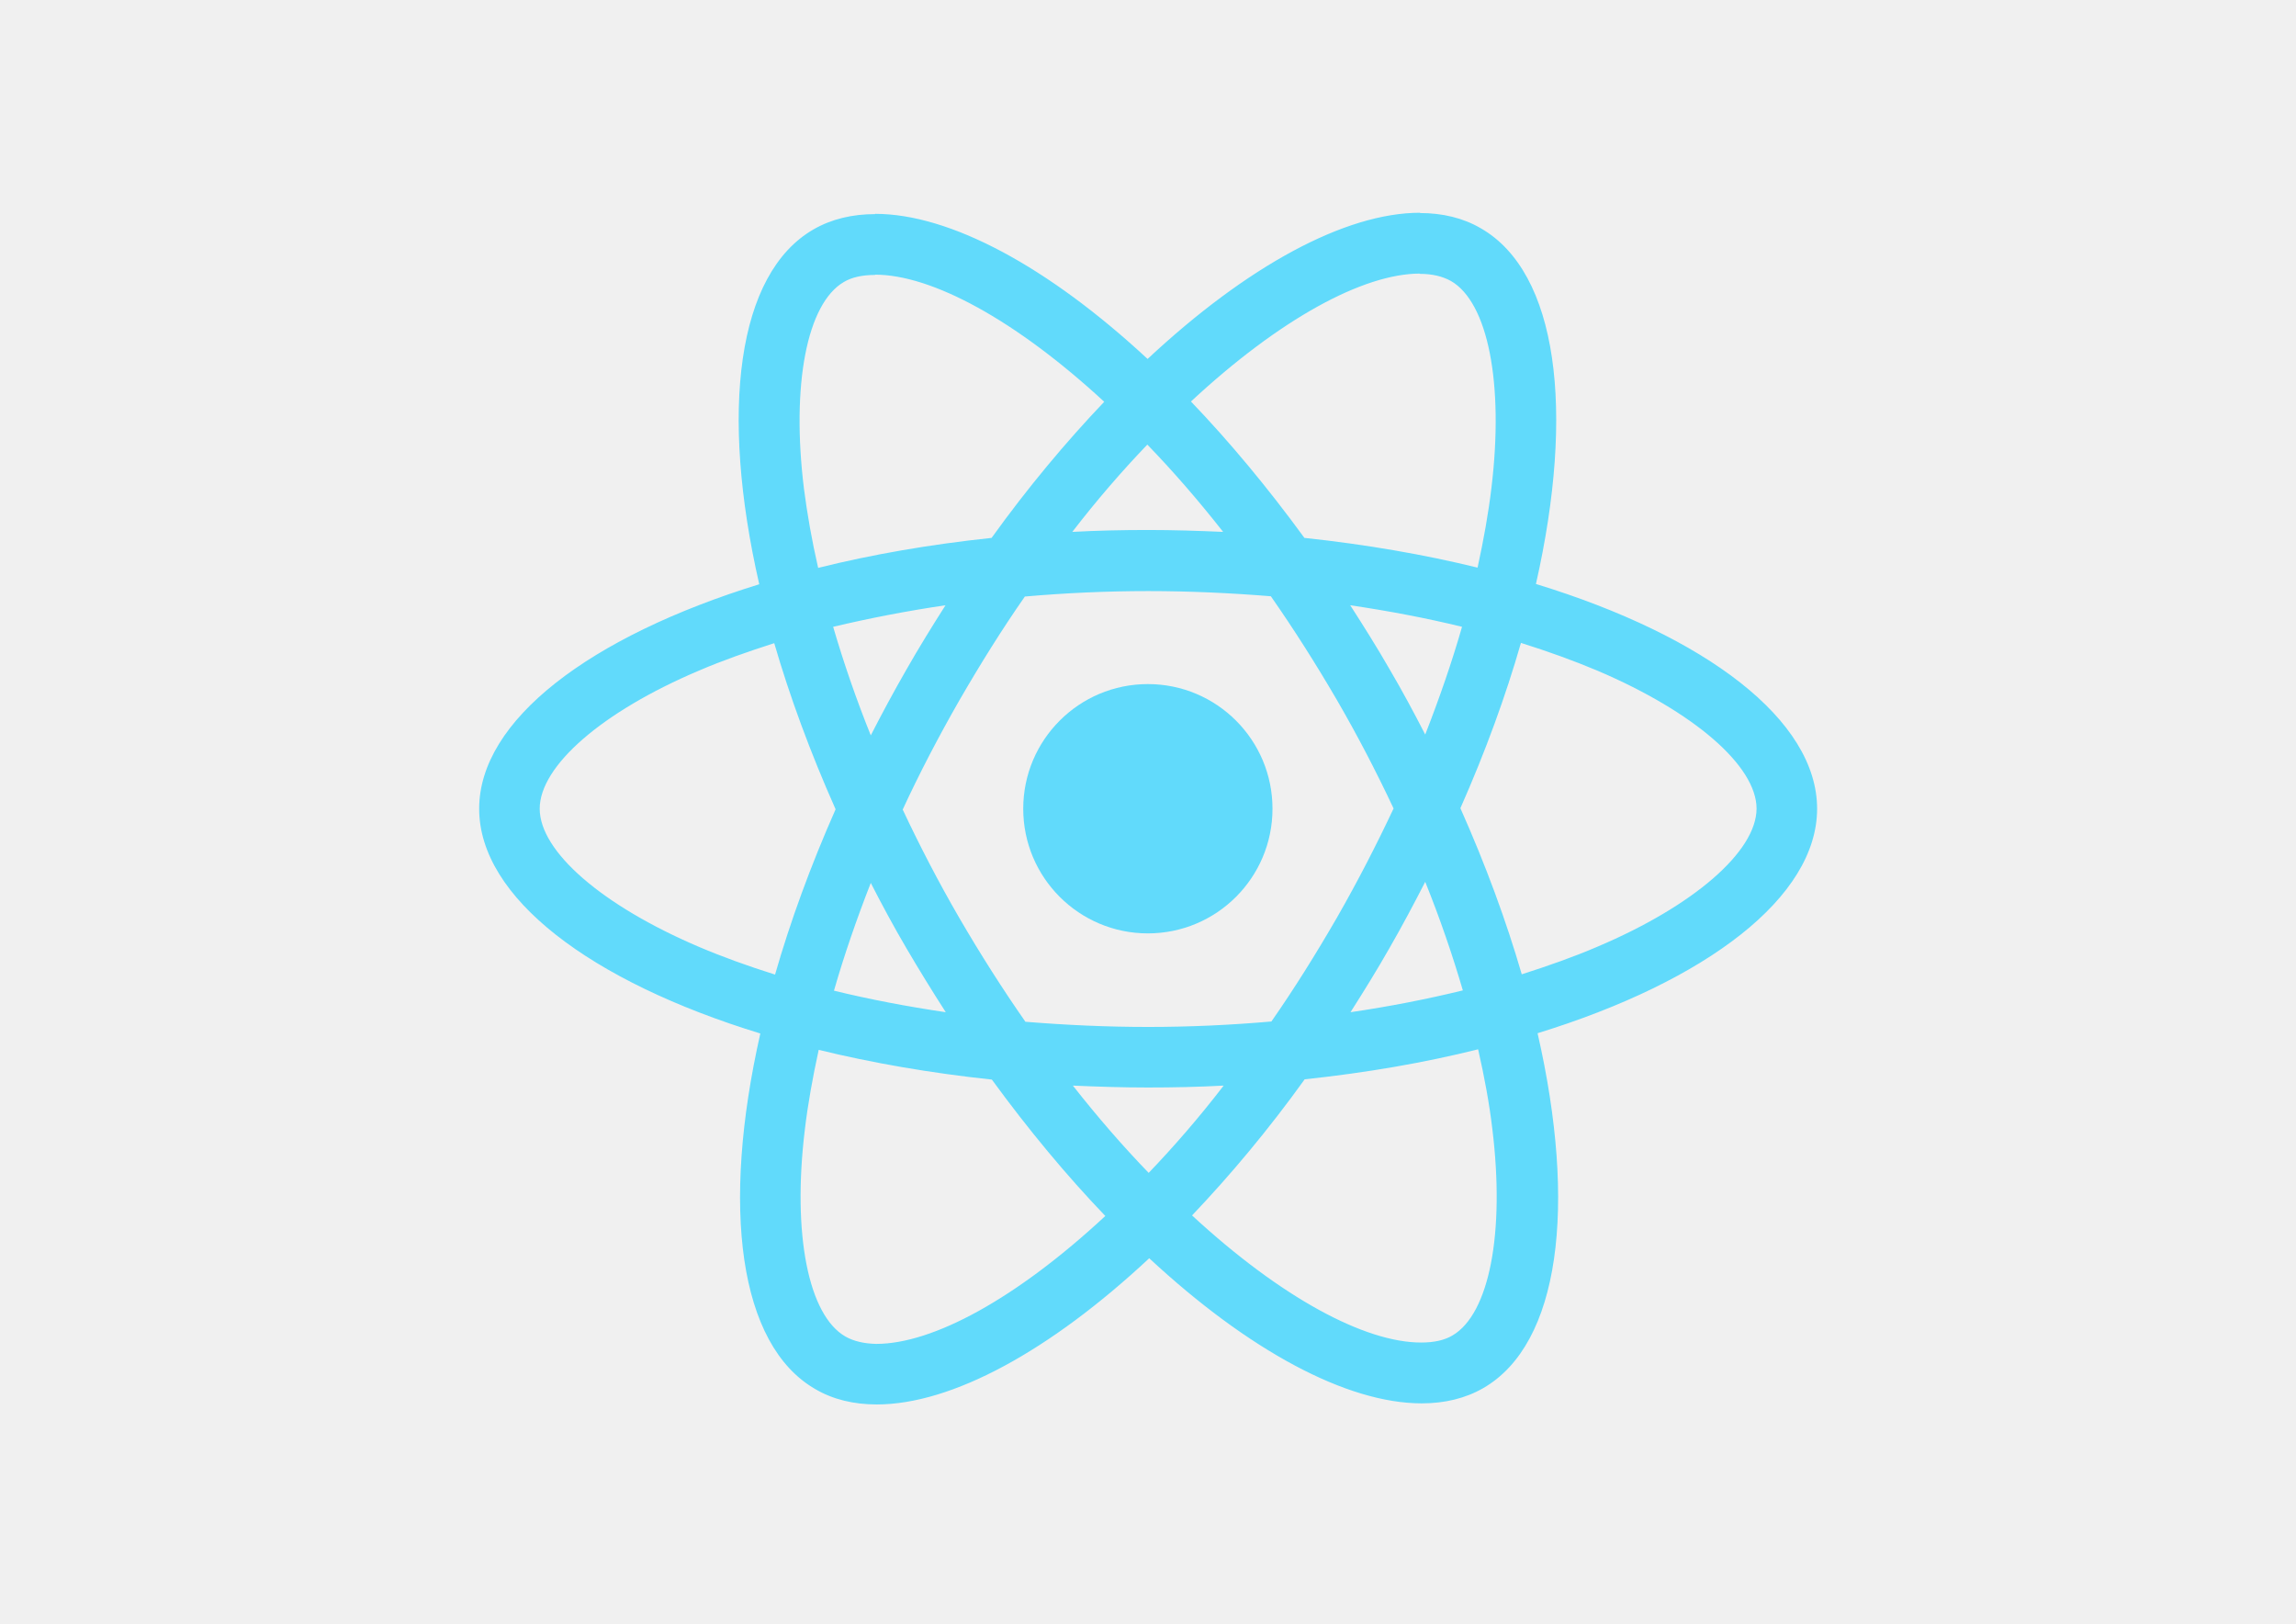
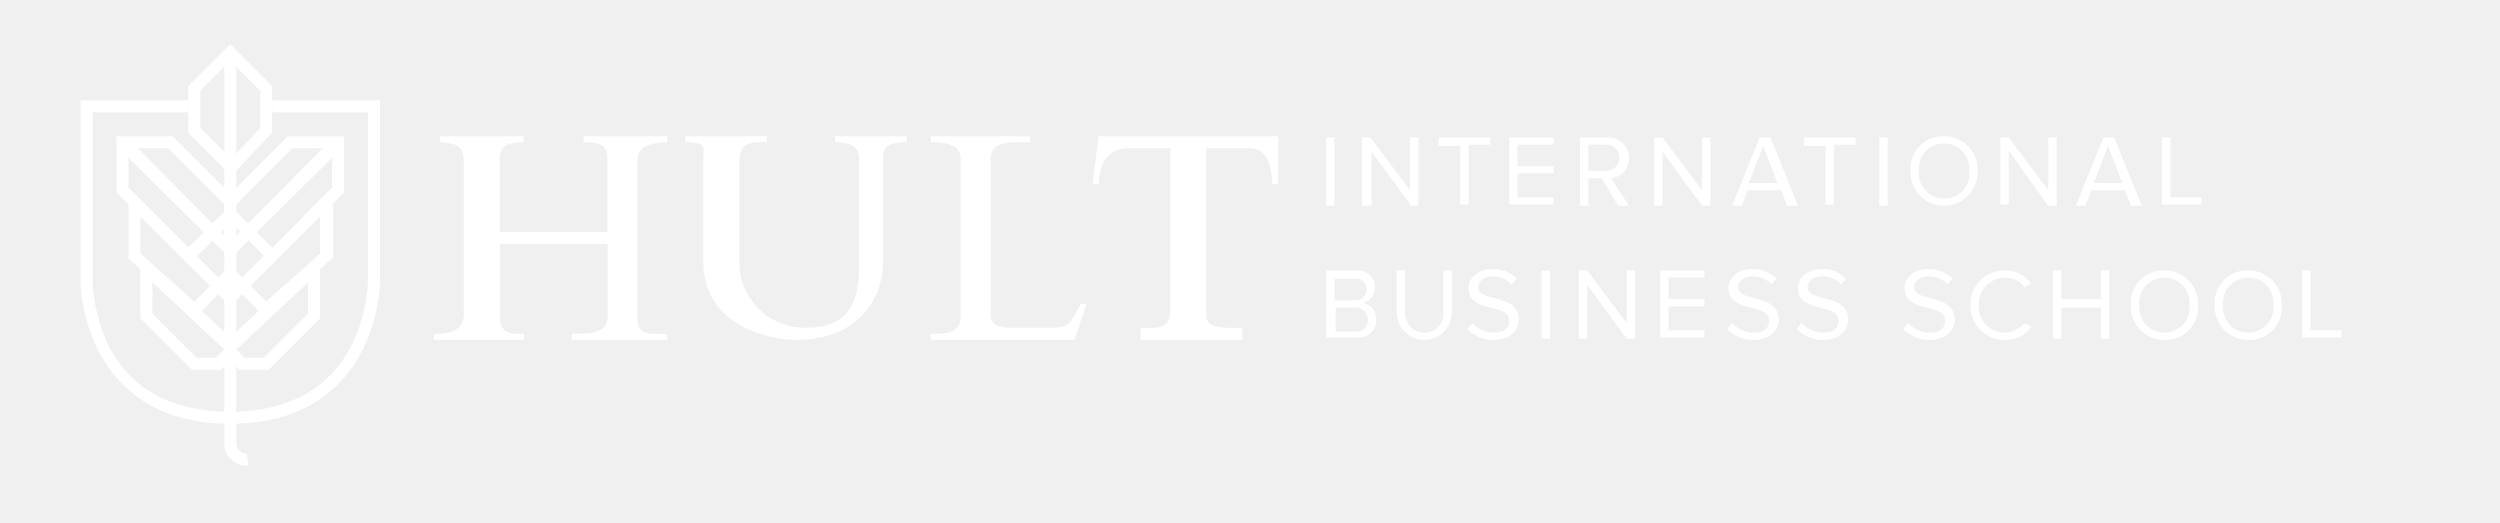
- <svg xmlns="http://www.w3.org/2000/svg" viewBox="0 0 841.9 595.3">
-   <g fill="#61DAFB">
-     <path d="M666.3 296.5c0-32.5-40.7-63.3-103.1-82.4 14.4-63.6 8-114.2-20.2-130.4-6.5-3.8-14.1-5.6-22.4-5.6v22.3c4.6 0 8.3.9 11.4 2.6 13.6 7.8 19.5 37.5 14.9 75.7-1.1 9.4-2.9 19.3-5.1 29.4-19.6-4.8-41-8.5-63.5-10.9-13.5-18.5-27.5-35.3-41.6-50 32.6-30.3 63.2-46.9 84-46.9V78c-27.5 0-63.5 19.6-99.9 53.6-36.4-33.8-72.4-53.2-99.9-53.2v22.3c20.7 0 51.4 16.5 84 46.6-14 14.7-28 31.4-41.3 49.9-22.6 2.4-44 6.1-63.6 11-2.3-10-4-19.7-5.2-29-4.7-38.2 1.1-67.9 14.6-75.8 3-1.8 6.9-2.6 11.5-2.6V78.5c-8.4 0-16 1.8-22.6 5.6-28.1 16.2-34.4 66.7-19.9 130.1-62.2 19.2-102.7 49.9-102.7 82.3 0 32.5 40.7 63.3 103.1 82.4-14.4 63.6-8 114.2 20.2 130.4 6.5 3.8 14.1 5.6 22.5 5.6 27.5 0 63.5-19.6 99.9-53.6 36.4 33.8 72.4 53.2 99.9 53.2 8.4 0 16-1.8 22.6-5.6 28.1-16.2 34.4-66.7 19.9-130.1 62-19.1 102.5-49.9 102.5-82.3zm-130.2-66.7c-3.7 12.9-8.3 26.2-13.5 39.5-4.1-8-8.4-16-13.1-24-4.6-8-9.5-15.8-14.4-23.4 14.2 2.1 27.9 4.7 41 7.9zm-45.8 106.5c-7.8 13.5-15.8 26.3-24.1 38.2-14.9 1.3-30 2-45.2 2-15.1 0-30.2-.7-45-1.9-8.3-11.9-16.4-24.6-24.2-38-7.6-13.1-14.5-26.4-20.8-39.8 6.2-13.4 13.2-26.8 20.7-39.9 7.8-13.5 15.8-26.3 24.1-38.2 14.9-1.3 30-2 45.2-2 15.1 0 30.2.7 45 1.9 8.3 11.9 16.4 24.6 24.2 38 7.6 13.1 14.5 26.4 20.8 39.8-6.3 13.4-13.2 26.8-20.7 39.9zm32.3-13c5.4 13.4 10 26.8 13.8 39.8-13.1 3.2-26.9 5.9-41.2 8 4.9-7.7 9.8-15.6 14.4-23.7 4.6-8 8.9-16.1 13-24.1zM421.2 430c-9.3-9.6-18.6-20.3-27.8-32 9 .4 18.2.7 27.5.7 9.4 0 18.7-.2 27.8-.7-9 11.7-18.3 22.4-27.5 32zm-74.4-58.9c-14.2-2.1-27.9-4.7-41-7.9 3.7-12.9 8.3-26.2 13.5-39.5 4.1 8 8.4 16 13.1 24 4.7 8 9.5 15.8 14.4 23.4zM420.7 163c9.3 9.6 18.6 20.3 27.8 32-9-.4-18.2-.7-27.5-.7-9.4 0-18.7.2-27.8.7 9-11.7 18.3-22.4 27.5-32zm-74 58.9c-4.9 7.7-9.8 15.6-14.4 23.7-4.6 8-8.9 16-13 24-5.4-13.4-10-26.8-13.8-39.8 13.1-3.1 26.9-5.8 41.2-7.9zm-90.5 125.2c-35.4-15.1-58.3-34.9-58.3-50.6 0-15.7 22.9-35.6 58.3-50.6 8.6-3.7 18-7 27.7-10.1 5.7 19.6 13.2 40 22.5 60.9-9.2 20.8-16.6 41.1-22.2 60.6-9.9-3.1-19.3-6.5-28-10.2zM310 490c-13.6-7.8-19.5-37.5-14.9-75.7 1.1-9.4 2.9-19.3 5.1-29.4 19.6 4.8 41 8.5 63.5 10.9 13.5 18.5 27.5 35.3 41.6 50-32.6 30.3-63.2 46.9-84 46.9-4.5-.1-8.3-1-11.3-2.7zm237.2-76.2c4.7 38.2-1.1 67.9-14.6 75.8-3 1.8-6.9 2.6-11.5 2.6-20.7 0-51.4-16.5-84-46.6 14-14.7 28-31.4 41.3-49.9 22.6-2.4 44-6.1 63.6-11 2.3 10.1 4.1 19.8 5.2 29.1zm38.5-66.7c-8.6 3.7-18 7-27.7 10.1-5.7-19.6-13.2-40-22.5-60.9 9.2-20.8 16.6-41.1 22.2-60.6 9.9 3.1 19.3 6.5 28.1 10.2 35.4 15.1 58.3 34.9 58.3 50.6-.1 15.7-23 35.6-58.4 50.6zM320.8 78.4z" />
-     <circle cx="420.9" cy="296.5" r="45.7" />
-     <path d="M520.5 78.1z" />
+ <svg xmlns="http://www.w3.org/2000/svg" version="1.1" id="Layer_1" x="0px" y="0px" viewBox="0 0 244 51" style="enable-background:new 0 0 244 51;" xml:space="preserve">
+   <style type="text/css">
+ 	.st0{fill:#FFFFFF;}
+ 	.st1{fill:#2B2B2B;}
+ </style>
+   <g id="Group_101" transform="translate(0 -0.3)">
+     <g id="Group_92" transform="translate(121.563 9.3)">
+       <path id="Path_65" class="st0" d="M7.86,11.08V4.42h0.82v6.66L7.86,11.08z" />
+       <path id="Path_66" class="st0" d="M16.16,11.08L12.3,5.82v5.26h-0.93V4.42h0.82l3.86,5.14V4.42h0.82v6.66L16.16,11.08z" />
+       <path id="Path_67" class="st0" d="M20.95,11.08V5.24h-2.1V4.42h5.03v0.7h-2.1v5.84h-0.83V11.08z" />
+       <path id="Path_68" class="st0" d="M25.74,11.08V4.42h4.32v0.7h-3.51v2.1h3.51v0.7h-3.51v2.34h3.51v0.7h-4.32V11.08z" />
+       <path id="Path_69" class="st0" d="M36.38,11.08l-1.64-2.69h-1.29v2.69h-0.81V4.42h2.69c1.1-0.06,2.04,0.79,2.1,1.9    c0,0.03,0,0.06,0,0.09c0.03,1.02-0.74,1.89-1.75,1.99l1.75,2.69L36.38,11.08z M36.5,6.4c-0.01-0.71-0.58-1.28-1.29-1.29h-1.75    v2.57h1.75C35.92,7.68,36.49,7.11,36.5,6.4z" />
+       <path id="Path_70" class="st0" d="M44.56,11.08l-3.86-5.26v5.26h-0.82V4.42h0.82l3.86,5.14V4.42h0.82v6.66L44.56,11.08z" />
+       <path id="Path_71" class="st0" d="M52.86,11.08l-0.58-1.52h-3.27l-0.58,1.52h-0.94l2.69-6.66h1.05l2.69,6.66L52.86,11.08z     M50.52,5.24l-1.4,3.62h2.8L50.52,5.24z" />
+       <path id="Path_72" class="st0" d="M56.6,11.08V5.24h-2.1V4.42h5.03v0.7h-2.1v5.84H56.6V11.08z" />
+       <path id="Path_73" class="st0" d="M61.86,11.08V4.42h0.82v6.66L61.86,11.08z" />
+       <path id="Path_74" class="st0" d="M64.9,7.69c-0.13-1.74,1.18-3.26,2.92-3.38c0.12-0.01,0.23-0.01,0.35-0.01    c1.78-0.03,3.25,1.39,3.28,3.17c0,0.07,0,0.15,0,0.22c0.06,1.81-1.35,3.32-3.16,3.39c-1.81,0.06-3.32-1.35-3.39-3.16    C64.9,7.84,64.9,7.77,64.9,7.69L64.9,7.69z M70.63,7.69c0.13-1.36-0.87-2.56-2.23-2.68s-2.56,0.87-2.68,2.23    c-0.01,0.15-0.01,0.3,0,0.45c-0.13,1.35,0.87,2.55,2.22,2.68c0.08,0.01,0.16,0.01,0.23,0.01c1.32,0.04,2.43-1,2.47-2.33    C70.65,7.93,70.64,7.81,70.63,7.69L70.63,7.69z" />
+       <path id="Path_75" class="st0" d="M78.34,11.08L74.49,5.7v5.26h-0.82V4.42h0.82l3.86,5.14V4.42h0.82v6.66L78.34,11.08z" />
+       <path id="Path_76" class="st0" d="M86.41,11.08l-0.58-1.52h-3.27l-0.58,1.52h-0.94l2.69-6.66h1.05l2.69,6.66L86.41,11.08z     M84.19,5.24l-1.4,3.62h2.8L84.19,5.24z" />
+       <path id="Path_77" class="st0" d="M89.45,11.08V4.42h0.82v5.84h3.04v0.7h-3.86V11.08z" />
+     </g>
+     <g id="Group_93" transform="translate(121.563 22.275)">
+       <path id="Path_78" class="st0" d="M7.86,11.08V4.42h2.92c0.91-0.11,1.75,0.54,1.86,1.45c0.01,0.06,0.01,0.12,0.01,0.18    c0.01,0.72-0.47,1.35-1.17,1.52c0.76,0.17,1.3,0.85,1.29,1.64c0.04,0.93-0.68,1.72-1.62,1.76c-0.08,0-0.17,0-0.25-0.01H7.86V11.08    z M11.83,6.29c0.03-0.56-0.41-1.04-0.97-1.06c-0.07,0-0.13,0-0.2,0.01H8.68v2.1h1.99c0.59,0.05,1.12-0.39,1.17-0.98    C11.83,6.33,11.83,6.31,11.83,6.29L11.83,6.29z M11.95,9.21c0-0.65-0.52-1.17-1.17-1.17H8.8v2.34h1.99    c0.61,0.04,1.13-0.42,1.17-1.03C11.95,9.31,11.95,9.26,11.95,9.21L11.95,9.21z" />
+       <path id="Path_79" class="st0" d="M14.76,8.51V4.42h0.82v4.09c-0.07,1.03,0.71,1.92,1.75,1.99c1.03,0.07,1.92-0.71,1.99-1.75    c0.01-0.08,0.01-0.16,0-0.24V4.42h0.82v4.09c0,1.48-1.2,2.69-2.69,2.69S14.76,9.99,14.76,8.51L14.76,8.51z" />
+       <path id="Path_80" class="st0" d="M21.65,10.14l0.47-0.58c0.55,0.58,1.3,0.92,2.1,0.93c1.17,0,1.52-0.58,1.52-1.17    c0-1.75-3.97-0.7-3.97-3.16c0-1.05,0.93-1.87,2.34-1.87c0.88-0.04,1.73,0.3,2.34,0.93l-0.47,0.58C25.51,5.27,24.82,4.97,24.11,5    c-0.82,0-1.4,0.47-1.4,1.05c0,1.52,3.97,0.58,3.97,3.16c0,0.93-0.7,1.99-2.46,1.99C23.26,11.22,22.33,10.84,21.65,10.14z" />
+       <path id="Path_81" class="st0" d="M28.9,11.08V4.42h0.82v6.66H28.9z" />
+       <path id="Path_82" class="st0" d="M37.2,11.08l-3.86-5.26v5.26h-0.82V4.42h0.82l3.86,5.14V4.42h0.82v6.66H37.2z" />
+       <path id="Path_83" class="st0" d="M40.47,11.08V4.42h4.32v0.7h-3.51v2.1h3.51v0.7h-3.51v2.34h3.51v0.7h-4.32V11.08z" />
+       <path id="Path_84" class="st0" d="M47.02,10.14l0.47-0.58c0.55,0.58,1.3,0.92,2.1,0.93c1.17,0,1.52-0.58,1.52-1.17    c0-1.75-3.97-0.7-3.97-3.16c0-1.05,0.93-1.87,2.34-1.87c0.88-0.04,1.73,0.3,2.34,0.93l-0.47,0.58C50.88,5.27,50.19,4.97,49.47,5    c-0.82,0-1.4,0.47-1.4,1.05c0,1.52,3.97,0.58,3.97,3.16c0,0.93-0.7,1.99-2.46,1.99C48.62,11.24,47.68,10.86,47.02,10.14z" />
+       <path id="Path_85" class="st0" d="M53.8,10.14l0.47-0.58c0.55,0.58,1.3,0.92,2.1,0.93c1.17,0,1.52-0.58,1.52-1.17    c0-1.75-3.97-0.7-3.97-3.16c0-1.05,0.93-1.87,2.34-1.87c0.88-0.04,1.73,0.3,2.34,0.93l-0.47,0.58C57.66,5.27,56.97,4.97,56.25,5    c-0.82,0-1.4,0.47-1.4,1.05c0,1.52,3.97,0.58,3.97,3.16c0,0.93-0.7,1.99-2.46,1.99C55.4,11.22,54.47,10.84,53.8,10.14z" />
+       <path id="Path_86" class="st0" d="M64.2,10.14l0.47-0.58c0.55,0.58,1.3,0.92,2.1,0.93c1.17,0,1.52-0.58,1.52-1.17    c0-1.75-3.97-0.7-3.97-3.16c0-1.05,0.93-1.87,2.34-1.87c0.88-0.04,1.73,0.3,2.34,0.93l-0.47,0.58C68.06,5.27,67.37,4.97,66.65,5    c-0.82,0-1.4,0.47-1.4,1.05c0,1.52,3.97,0.58,3.97,3.16c0,0.93-0.7,1.99-2.46,1.99C65.81,11.22,64.88,10.84,64.2,10.14z" />
+       <path id="Path_87" class="st0" d="M70.75,7.81C70.71,5.97,72.16,4.46,74,4.42c0.05,0,0.09,0,0.14,0c1.01,0.01,1.96,0.48,2.57,1.29    l-0.7,0.35c-0.42-0.62-1.13-0.97-1.87-0.93c-1.41-0.01-2.56,1.12-2.58,2.52c0,0.05,0,0.11,0,0.16c-0.08,1.41,1,2.61,2.41,2.68    c0.05,0,0.11,0,0.16,0c0.73-0.02,1.42-0.36,1.87-0.93l0.7,0.35c-0.58,0.84-1.55,1.33-2.57,1.29c-1.83,0.04-3.35-1.42-3.39-3.25    C70.75,7.9,70.75,7.85,70.75,7.81z" />
+       <path id="Path_88" class="st0" d="M83.49,11.08V8.04h-3.86v3.04h-0.82V4.42h0.82v2.81h3.86V4.42h0.82v6.66H83.49z" />
+       <path id="Path_89" class="st0" d="M86.41,7.81c-0.13-1.74,1.18-3.26,2.92-3.38c0.12-0.01,0.23-0.01,0.35-0.01    c1.78-0.03,3.25,1.39,3.28,3.17c0,0.07,0,0.15,0,0.22c0.13,1.74-1.18,3.26-2.92,3.38c-0.12,0.01-0.23,0.01-0.35,0.01    c-1.78,0.03-3.25-1.39-3.28-3.17C86.4,7.95,86.41,7.88,86.41,7.81z M92.14,7.81c0.13-1.36-0.87-2.56-2.23-2.68S87.35,6,87.23,7.35    c-0.01,0.15-0.01,0.3,0,0.45c-0.13,1.36,0.87,2.56,2.23,2.68s2.56-0.87,2.68-2.23C92.15,8.11,92.15,7.96,92.14,7.81z" />
+       <path id="Path_90" class="st0" d="M94.59,7.81c-0.13-1.74,1.18-3.26,2.92-3.38c0.12-0.01,0.23-0.01,0.35-0.01    c1.78-0.03,3.25,1.39,3.28,3.17c0,0.07,0,0.15,0,0.22c0.13,1.74-1.18,3.26-2.92,3.38c-0.12,0.01-0.23,0.01-0.35,0.01    c-1.78,0.03-3.25-1.39-3.28-3.17C94.59,7.95,94.59,7.88,94.59,7.81z M100.32,7.81c0.13-1.36-0.87-2.56-2.23-2.68    S95.54,6,95.41,7.35c-0.01,0.15-0.01,0.3,0,0.45c-0.13,1.36,0.87,2.56,2.23,2.68s2.56-0.87,2.68-2.23    C100.33,8.11,100.33,7.96,100.32,7.81z" />
+       <path id="Path_91" class="st0" d="M103.12,11.08V4.42h0.82v5.84h3.04v0.7h-3.86V11.08z" />
+     </g>
+     <g id="Group_94" transform="translate(14.027 1.118)">
+       <path id="Path_92" class="st0" d="M10.2,44.63c-0.6,0.03-1.19-0.18-1.64-0.58c-0.48-0.4-0.74-1.01-0.7-1.64V4.3h1.17v37.99    c0.01,0.29,0.09,0.57,0.23,0.82c0.22,0.21,0.51,0.34,0.82,0.35L10.2,44.63L10.2,44.63z" />
+     </g>
+     <g id="Group_95" transform="translate(3.507 9.3)">
+       <path id="Path_93" class="st0" d="M23.06,16.81l-3.97-4.09l-4.21,4.09L7.86,9.79V4.3h5.49l5.61,5.61l5.61-5.61h5.49v5.49    L23.06,16.81z M9.03,9.33l5.84,5.84l3.86-3.86l-5.84-5.84H9.03V9.33z M19.2,11.31l3.86,3.86l5.84-5.84V5.47h-3.86L19.2,11.31z" />
+     </g>
+     <g id="Group_96" transform="translate(4.676 14.21)">
+       <path id="Path_94" class="st0" d="M21.3,17.16l-2.34-2.34l-1.17,1.17l-1.16-1.17l-2.34,2.34l-6.43-5.85v-6.9l8.77,8.77l1.17-1.17    l1.16,1.17l2.45-2.45l0.82,0.82L19.78,14l1.52,1.52l5.26-4.68V7.22l-0.7,0.7L25.05,7.1l2.8-2.8v6.9L21.3,17.16z M9.03,10.85    l5.26,4.68L15.81,14L9.03,7.22V10.85z M17.45,14l0.35,0.35L18.15,14l-0.35-0.35L17.45,14z" />
+     </g>
+     <g id="Group_97" transform="translate(10.52 0.3)">
+       <path id="Path_95" class="st0" d="M12.07,17.16l-4.21-4.21V8.39l4.09-4.09l4.09,4.09v4.56L12.07,17.16z M9.03,12.48l3.04,3.04    l2.81-3.04V8.86l-2.92-2.92L9.03,8.86V12.48z" />
+     </g>
+     <g id="Group_98" transform="translate(0 5.794)">
+       <path id="Path_96" class="st0" d="M22.47,35.86c-4.44,0-7.95-1.29-10.52-3.86c-4.09-4.09-4.09-9.94-4.09-10.17V4.3h10.52v1.17    H9.03v16.36c0.08,2.27,0.64,4.5,1.64,6.55c2.22,4.21,6.2,6.31,11.81,6.31c4.09,0,7.36-1.17,9.7-3.51    c3.74-3.74,3.74-9.35,3.74-9.35V5.47h-9.35V4.3h10.52v17.53c0,0.23,0,6.08-4.09,10.17C30.42,34.57,26.91,35.86,22.47,35.86z" />
+     </g>
+     <g id="Group_99" transform="translate(3.624 9.417)">
+       <path id="Path_97" class="st0" d="M18.85,16.11L7.86,5.24L8.8,4.3l10.05,10.17L28.9,4.3l0.93,0.94L18.85,16.11z" />
+     </g>
+     <path id="Path_98" class="st0" d="M55.78,33.47h9.35v-0.58h-1.17c-1.52,0-1.75-0.58-1.75-1.75v-15.2c0-1.29,1.17-1.75,2.92-1.75   V13.6h-8.18v0.58l0,0c1.99,0,2.34,0.47,2.34,1.75v7.01H48.77v-7.01c0-1.17,0.47-1.75,2.34-1.75V13.6h-8.18v0.58   c1.75,0.12,2.22,0.35,2.34,1.75v15.2c-0.12,1.29-1.05,1.75-2.92,1.75l0,0v0.58h8.77v-0.58h-0.58c-1.64,0-1.75-0.93-1.75-1.75v-7.02   h10.52v7.01c0,1.29-0.82,1.75-2.92,1.75h-0.58L55.78,33.47z" />
+     <path id="Path_99" class="st0" d="M124.75,13.6h-17.53l-0.58,4.68h0.58c0.12-2.81,1.52-3.51,2.92-3.51h4.09v15.78   c0,1.17-0.47,1.75-1.75,1.75h-1.17v1.17h9.93V32.3h-1.17c-1.29,0-2.34-0.23-2.34-1.17V14.77h4.1c1.4,0,2.22,0.7,2.34,3.51h0.58   L124.75,13.6z" />
+     <path id="Path_100" class="st0" d="M96.69,31.13v-15.2c0-1.29,0.7-1.75,2.69-1.75h1.17V13.6h-9.7v0.58l0,0   c1.87,0,2.92,0.35,2.92,1.75v15.2c0,1.4-1.05,1.75-2.34,1.75h-0.58v0.58h14.03l1.17-3.51h-0.58c-1.05,1.87-0.93,2.34-2.92,2.34   h-4.09C97.52,32.3,96.7,31.95,96.69,31.13" />
+     <path id="Path_101" class="st0" d="M88.51,14.18V13.6H81.5v0.58c2.1,0,2.34,0.82,2.34,1.75v10.52c0,4.79-2.34,5.84-5.26,5.84   c-3.53,0.02-6.41-2.84-6.43-6.37c0-0.02,0-0.04,0-0.06v-9.35c0-1.75,0.35-2.34,2.1-2.34h0.58V13.6h-7.94v0.58   c2.22,0,1.75,0.58,1.75,1.75v9.94c0,5.96,5.96,7.6,9.12,7.6c5.84,0,8.42-3.86,8.42-7.6v-9.93C86.17,14.77,86.41,14.19,88.51,14.18" />
+     <g id="Group_100" transform="translate(5.844 20.755)">
+       <path id="Path_102" class="st0" d="M20.37,15.64h-2.81l-0.93-0.93l-0.94,0.93h-2.8l-5.03-5.03V4.3l8.77,8.18l8.77-8.18v6.31    L20.37,15.64z M18.03,14.47h1.87l4.32-4.32V7.11l-7.01,6.55L18.03,14.47z M13.35,14.47h1.87l0.82-0.82L9.03,7.11v3.04L13.35,14.47    z" />
+     </g>
  </g>
</svg>
